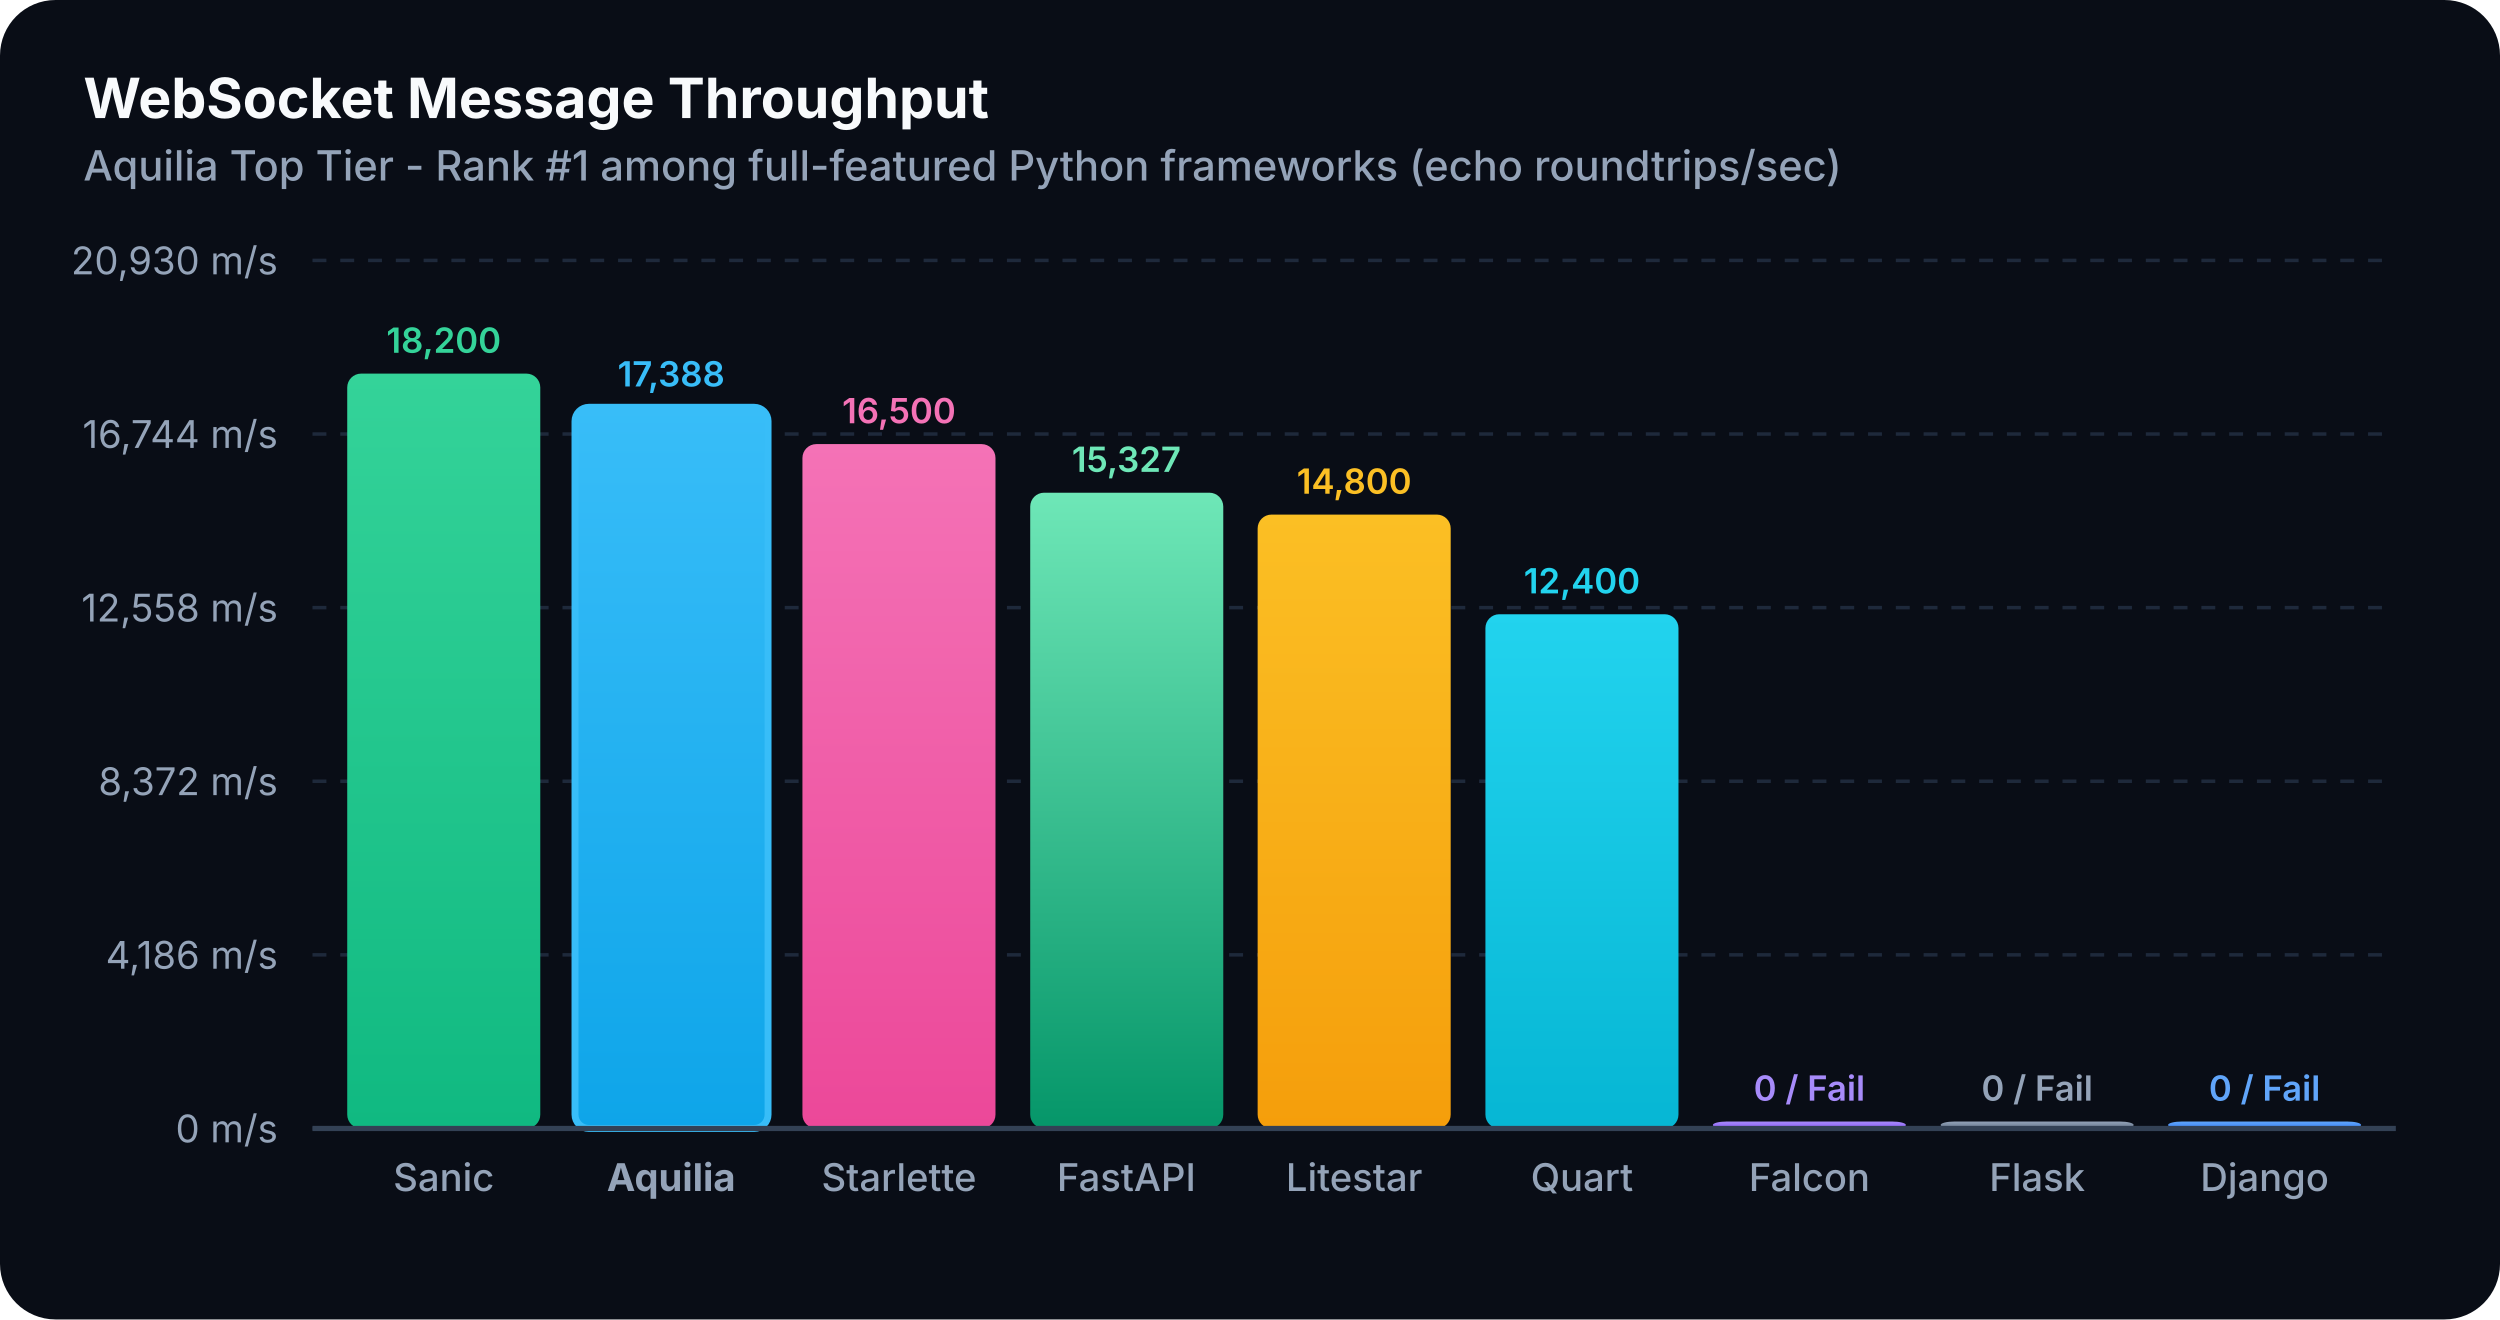
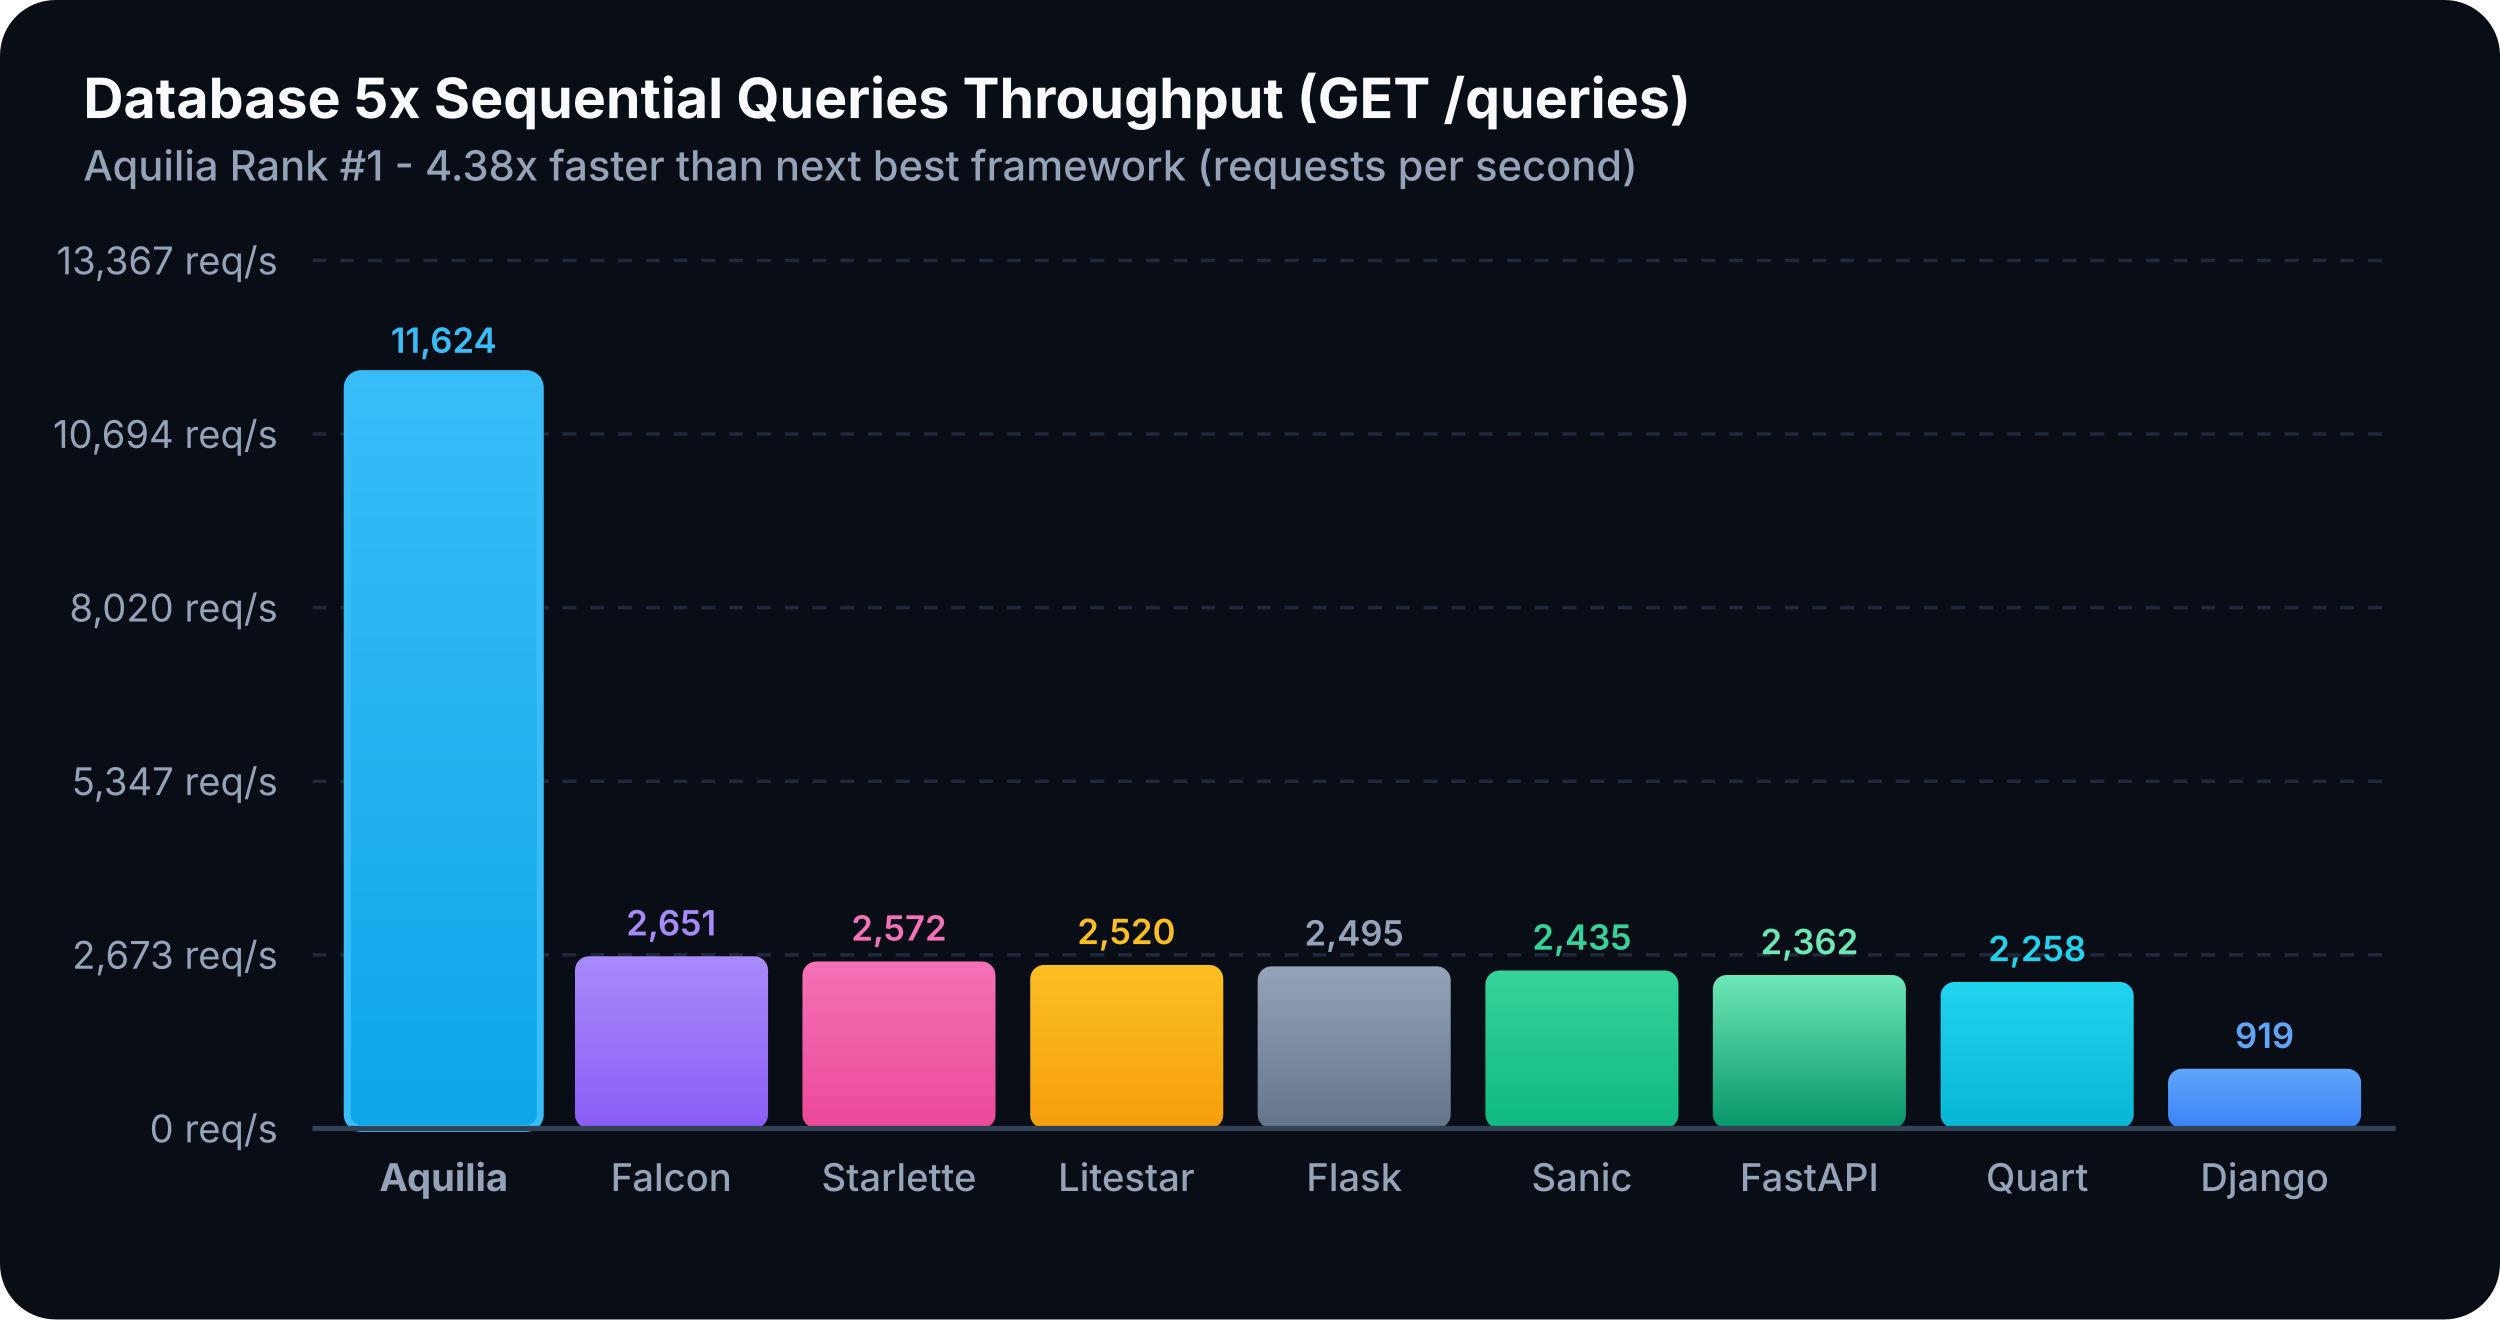
<svg xmlns="http://www.w3.org/2000/svg" viewBox="0 0 720 380" width="100%" height="100%">
  <style>
    .bg { fill: #090d16; rx: 16px; }
    .title { font-family: system-ui, -apple-system, sans-serif; font-size: 16px; font-weight: 700; fill: #f8fafc; }
    .subtitle { font-family: system-ui, -apple-system, sans-serif; font-size: 12px; font-weight: 500; fill: #94a3b8; }
    .axis-label { font-family: system-ui, -apple-system, sans-serif; font-size: 11px; fill: #94a3b8; }
    .bar-value { font-family: system-ui, -apple-system, sans-serif; font-size: 10px; font-weight: 600; }
    .grid-line { stroke: #1e293b; stroke-width: 1; stroke-dasharray: 4 4; }
    .axis-line { stroke: #334155; stroke-width: 1.5; }
  </style>
  <defs>
    <linearGradient id="grad-aquilia" x1="0%" y1="100%" x2="0%" y2="0%">
      <stop offset="0%" stop-color="#0ea5e9" />
      <stop offset="100%" stop-color="#38bdf8" />
    </linearGradient>
    <linearGradient id="grad-falcon" x1="0%" y1="100%" x2="0%" y2="0%">
      <stop offset="0%" stop-color="#8b5cf6" />
      <stop offset="100%" stop-color="#a78bfa" />
    </linearGradient>
    <linearGradient id="grad-starlette" x1="0%" y1="100%" x2="0%" y2="0%">
      <stop offset="0%" stop-color="#ec4899" />
      <stop offset="100%" stop-color="#f472b6" />
    </linearGradient>
    <linearGradient id="grad-litestar" x1="0%" y1="100%" x2="0%" y2="0%">
      <stop offset="0%" stop-color="#f59e0b" />
      <stop offset="100%" stop-color="#fbbf24" />
    </linearGradient>
    <linearGradient id="grad-sanic" x1="0%" y1="100%" x2="0%" y2="0%">
      <stop offset="0%" stop-color="#10b981" />
      <stop offset="100%" stop-color="#34d399" />
    </linearGradient>
    <linearGradient id="grad-quart" x1="0%" y1="100%" x2="0%" y2="0%">
      <stop offset="0%" stop-color="#06b6d4" />
      <stop offset="100%" stop-color="#22d3ee" />
    </linearGradient>
    <linearGradient id="grad-fastapi" x1="0%" y1="100%" x2="0%" y2="0%">
      <stop offset="0%" stop-color="#059669" />
      <stop offset="100%" stop-color="#6ee7b7" />
    </linearGradient>
    <linearGradient id="grad-django" x1="0%" y1="100%" x2="0%" y2="0%">
      <stop offset="0%" stop-color="#3b82f6" />
      <stop offset="100%" stop-color="#60a5fa" />
    </linearGradient>
    <linearGradient id="grad-flask" x1="0%" y1="100%" x2="0%" y2="0%">
      <stop offset="0%" stop-color="#64748b" />
      <stop offset="100%" stop-color="#94a3b8" />
    </linearGradient>
  </defs>
  <rect width="720" height="380" class="bg" />
-   <text x="24" y="34" class="title">WebSocket Message Throughput</text>
-   <text x="24" y="52" class="subtitle">Aquilia Top Tier - Rank #1 among full-featured Python frameworks (echo roundtrips/sec)</text>
+   <text x="24" y="34" class="title">Database 5x Sequential Queries Throughput (GET /queries)</text>
+   <text x="24" y="52" class="subtitle">Aquilia Rank #1 - 4.38x faster than next best framework (requests per second)</text>
  <line x1="90" y1="325.0" x2="690" y2="325.0" class="grid-line" />
-   <text x="80" y="329.0" text-anchor="end" class="axis-label">0 m/s</text>
+   <text x="80" y="329.0" text-anchor="end" class="axis-label">0 req/s</text>
  <line x1="90" y1="275.0" x2="690" y2="275.0" class="grid-line" />
-   <text x="80" y="279.0" text-anchor="end" class="axis-label">4,186 m/s</text>
+   <text x="80" y="279.0" text-anchor="end" class="axis-label">2,673 req/s</text>
  <line x1="90" y1="225.0" x2="690" y2="225.0" class="grid-line" />
-   <text x="80" y="229.0" text-anchor="end" class="axis-label">8,372 m/s</text>
+   <text x="80" y="229.0" text-anchor="end" class="axis-label">5,347 req/s</text>
  <line x1="90" y1="175.0" x2="690" y2="175.0" class="grid-line" />
-   <text x="80" y="179.0" text-anchor="end" class="axis-label">12,558 m/s</text>
+   <text x="80" y="179.0" text-anchor="end" class="axis-label">8,020 req/s</text>
  <line x1="90" y1="125.0" x2="690" y2="125.0" class="grid-line" />
-   <text x="80" y="129.0" text-anchor="end" class="axis-label">16,744 m/s</text>
+   <text x="80" y="129.0" text-anchor="end" class="axis-label">10,694 req/s</text>
  <line x1="90" y1="75.0" x2="690" y2="75.0" class="grid-line" />
-   <text x="80" y="79.0" text-anchor="end" class="axis-label">20,930 m/s</text>
-   <rect x="100.0" y="107.6" width="55.6" height="217.4" fill="url(#grad-sanic)" rx="4" />
-   <text x="127.8" y="101.6" text-anchor="middle" fill="#34d399" class="bar-value">18,200</text>
-   <text x="127.8" y="343" text-anchor="middle" fill="#94a3b8" class="axis-label" font-weight="500">Sanic</text>
-   <rect x="165.6" y="117.3" width="55.6" height="207.7" fill="url(#grad-aquilia)" rx="4" stroke="#38bdf8" stroke-width="2" />
-   <text x="193.3" y="111.3" text-anchor="middle" fill="#38bdf8" class="bar-value">17,388</text>
-   <text x="193.3" y="343" text-anchor="middle" fill="#38bdf8" class="axis-label" font-weight="700">Aquilia</text>
-   <rect x="231.1" y="127.9" width="55.6" height="197.1" fill="url(#grad-starlette)" rx="4" />
-   <text x="258.9" y="121.9" text-anchor="middle" fill="#f472b6" class="bar-value">16,500</text>
+   <text x="80" y="79.0" text-anchor="end" class="axis-label">13,367 req/s</text>
+   <rect x="100.0" y="107.6" width="55.6" height="217.4" fill="url(#grad-aquilia)" rx="4" stroke="#38bdf8" stroke-width="2" />
+   <text x="127.8" y="101.6" text-anchor="middle" fill="#38bdf8" class="bar-value">11,624</text>
+   <text x="127.8" y="343" text-anchor="middle" fill="#38bdf8" class="axis-label" font-weight="700">Aquilia</text>
+   <rect x="165.6" y="275.4" width="55.6" height="49.6" fill="url(#grad-falcon)" rx="4" />
+   <text x="193.3" y="269.4" text-anchor="middle" fill="#a78bfa" class="bar-value">2,651</text>
+   <text x="193.3" y="343" text-anchor="middle" fill="#94a3b8" class="axis-label" font-weight="500">Falcon</text>
+   <rect x="231.1" y="276.9" width="55.6" height="48.1" fill="url(#grad-starlette)" rx="4" />
+   <text x="258.9" y="270.9" text-anchor="middle" fill="#f472b6" class="bar-value">2,572</text>
  <text x="258.9" y="343" text-anchor="middle" fill="#94a3b8" class="axis-label" font-weight="500">Starlette</text>
-   <rect x="296.7" y="141.9" width="55.6" height="183.1" fill="url(#grad-fastapi)" rx="4" />
-   <text x="324.4" y="135.9" text-anchor="middle" fill="#6ee7b7" class="bar-value">15,327</text>
-   <text x="324.4" y="343" text-anchor="middle" fill="#94a3b8" class="axis-label" font-weight="500">FastAPI</text>
-   <rect x="362.2" y="148.2" width="55.6" height="176.8" fill="url(#grad-litestar)" rx="4" />
-   <text x="390.0" y="142.2" text-anchor="middle" fill="#fbbf24" class="bar-value">14,800</text>
-   <text x="390.0" y="343" text-anchor="middle" fill="#94a3b8" class="axis-label" font-weight="500">Litestar</text>
-   <rect x="427.8" y="176.9" width="55.6" height="148.1" fill="url(#grad-quart)" rx="4" />
-   <text x="455.6" y="170.9" text-anchor="middle" fill="#22d3ee" class="bar-value">12,400</text>
-   <text x="455.6" y="343" text-anchor="middle" fill="#94a3b8" class="axis-label" font-weight="500">Quart</text>
-   <rect x="493.3" y="323.0" width="55.6" height="2.0" fill="url(#grad-falcon)" rx="4" />
-   <text x="521.1" y="317.0" text-anchor="middle" fill="#a78bfa" class="bar-value">0 / Fail</text>
-   <text x="521.1" y="343" text-anchor="middle" fill="#94a3b8" class="axis-label" font-weight="500">Falcon</text>
-   <rect x="558.9" y="323.0" width="55.6" height="2.0" fill="url(#grad-flask)" rx="4" />
-   <text x="586.7" y="317.0" text-anchor="middle" fill="#94a3b8" class="bar-value">0 / Fail</text>
-   <text x="586.7" y="343" text-anchor="middle" fill="#94a3b8" class="axis-label" font-weight="500">Flask</text>
-   <rect x="624.4" y="323.0" width="55.6" height="2.0" fill="url(#grad-django)" rx="4" />
-   <text x="652.2" y="317.0" text-anchor="middle" fill="#60a5fa" class="bar-value">0 / Fail</text>
+   <rect x="296.7" y="277.9" width="55.6" height="47.1" fill="url(#grad-litestar)" rx="4" />
+   <text x="324.4" y="271.9" text-anchor="middle" fill="#fbbf24" class="bar-value">2,520</text>
+   <text x="324.4" y="343" text-anchor="middle" fill="#94a3b8" class="axis-label" font-weight="500">Litestar</text>
+   <rect x="362.2" y="278.3" width="55.6" height="46.7" fill="url(#grad-flask)" rx="4" />
+   <text x="390.0" y="272.3" text-anchor="middle" fill="#94a3b8" class="bar-value">2,495</text>
+   <text x="390.0" y="343" text-anchor="middle" fill="#94a3b8" class="axis-label" font-weight="500">Flask</text>
+   <rect x="427.8" y="279.5" width="55.6" height="45.5" fill="url(#grad-sanic)" rx="4" />
+   <text x="455.6" y="273.5" text-anchor="middle" fill="#34d399" class="bar-value">2,435</text>
+   <text x="455.6" y="343" text-anchor="middle" fill="#94a3b8" class="axis-label" font-weight="500">Sanic</text>
+   <rect x="493.3" y="280.8" width="55.6" height="44.2" fill="url(#grad-fastapi)" rx="4" />
+   <text x="521.1" y="274.8" text-anchor="middle" fill="#6ee7b7" class="bar-value">2,362</text>
+   <text x="521.1" y="343" text-anchor="middle" fill="#94a3b8" class="axis-label" font-weight="500">FastAPI</text>
+   <rect x="558.9" y="282.8" width="55.6" height="42.2" fill="url(#grad-quart)" rx="4" />
+   <text x="586.7" y="276.8" text-anchor="middle" fill="#22d3ee" class="bar-value">2,258</text>
+   <text x="586.7" y="343" text-anchor="middle" fill="#94a3b8" class="axis-label" font-weight="500">Quart</text>
+   <rect x="624.4" y="307.8" width="55.6" height="17.2" fill="url(#grad-django)" rx="4" />
+   <text x="652.2" y="301.8" text-anchor="middle" fill="#60a5fa" class="bar-value">919</text>
  <text x="652.2" y="343" text-anchor="middle" fill="#94a3b8" class="axis-label" font-weight="500">Django</text>
  <line x1="90" y1="325" x2="690" y2="325" class="axis-line" />
</svg>
